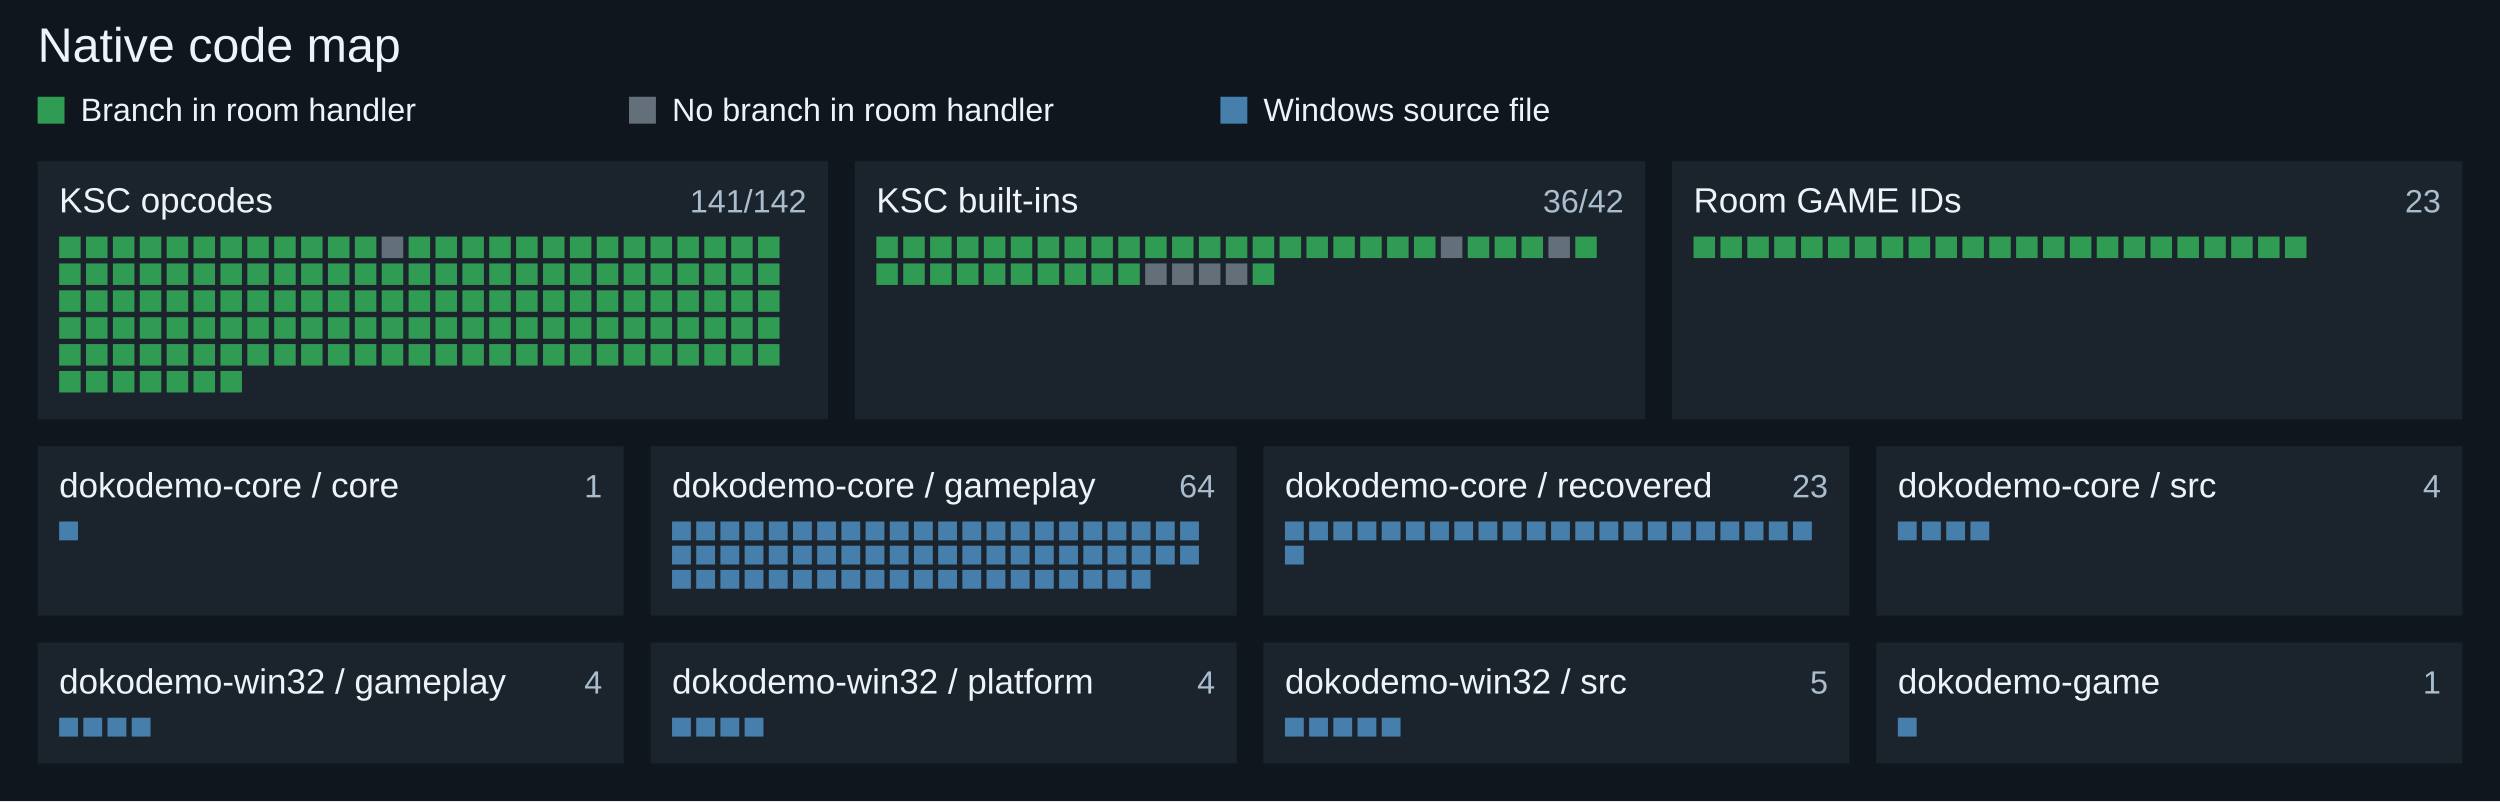
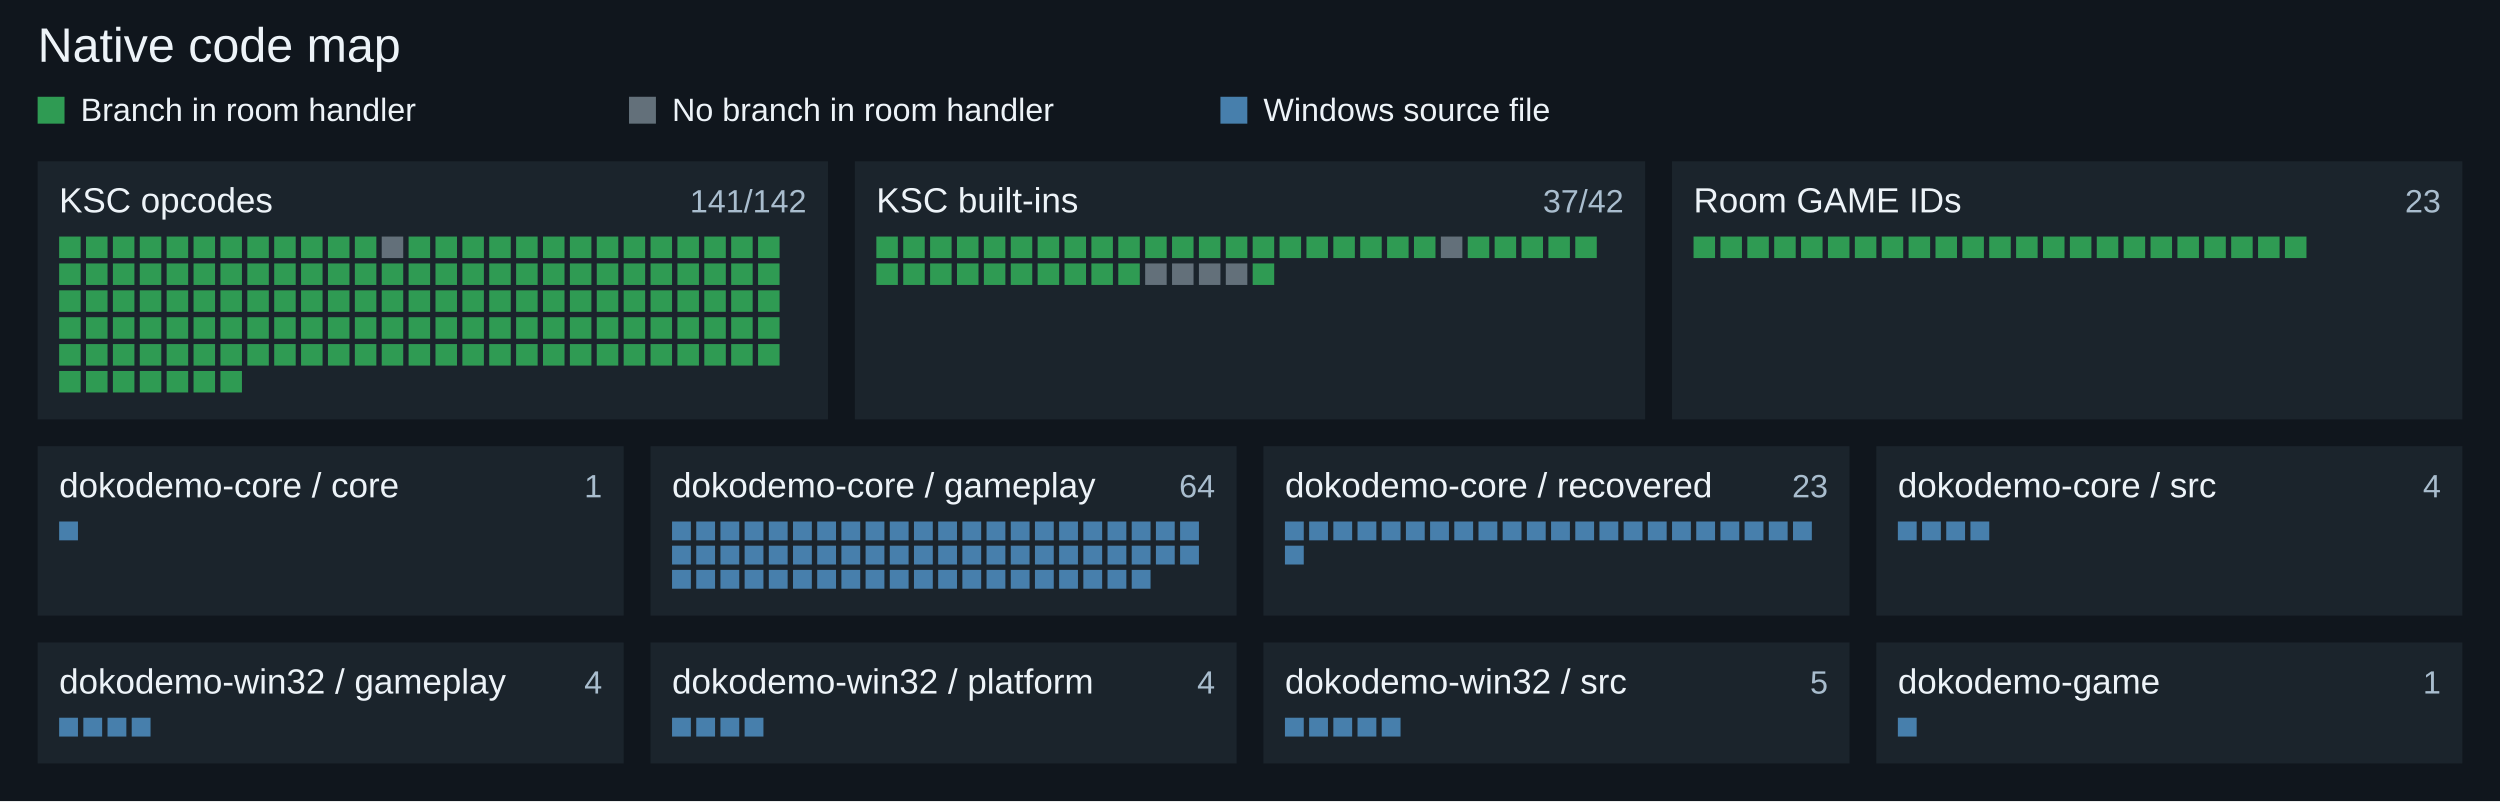
<svg xmlns="http://www.w3.org/2000/svg" width="930" height="298" viewBox="0 0 930 298" role="img" aria-label="Native code map. Each square represents a dispatch ID or Windows source file.">
  <rect x="0" y="0" width="930" height="298" fill="#10161d" />
  <g font-family="Segoe UI, Arial, sans-serif">
    <text x="14" y="23" font-size="18" fill="#edf3f8">Native code map</text>
    <rect x="14" y="36" width="10" height="10" fill="#2f9b53" />
    <text x="30" y="45" font-size="12" fill="#edf3f8">Branch in room handler</text>
    <rect x="234" y="36" width="10" height="10" fill="#63707a" />
    <text x="250" y="45" font-size="12" fill="#edf3f8">No branch in room handler</text>
    <rect x="454" y="36" width="10" height="10" fill="#477fac" />
    <text x="470" y="45" font-size="12" fill="#edf3f8">Windows source file</text>
    <rect x="14" y="60" width="294" height="96" fill="#1b242c" />
    <text x="22" y="79" font-size="13" fill="#edf3f8">KSC opcodes</text>
    <text x="300" y="79" font-size="12" fill="#a9bdce" text-anchor="end">141/142</text>
    <rect x="22" y="88" width="8" height="8" fill="#2f9b53" />
    <rect x="32" y="88" width="8" height="8" fill="#2f9b53" />
    <rect x="42" y="88" width="8" height="8" fill="#2f9b53" />
    <rect x="52" y="88" width="8" height="8" fill="#2f9b53" />
    <rect x="62" y="88" width="8" height="8" fill="#2f9b53" />
    <rect x="72" y="88" width="8" height="8" fill="#2f9b53" />
    <rect x="82" y="88" width="8" height="8" fill="#2f9b53" />
    <rect x="92" y="88" width="8" height="8" fill="#2f9b53" />
    <rect x="102" y="88" width="8" height="8" fill="#2f9b53" />
    <rect x="112" y="88" width="8" height="8" fill="#2f9b53" />
    <rect x="122" y="88" width="8" height="8" fill="#2f9b53" />
    <rect x="132" y="88" width="8" height="8" fill="#2f9b53" />
    <rect x="142" y="88" width="8" height="8" fill="#63707a" />
    <rect x="152" y="88" width="8" height="8" fill="#2f9b53" />
    <rect x="162" y="88" width="8" height="8" fill="#2f9b53" />
    <rect x="172" y="88" width="8" height="8" fill="#2f9b53" />
    <rect x="182" y="88" width="8" height="8" fill="#2f9b53" />
    <rect x="192" y="88" width="8" height="8" fill="#2f9b53" />
    <rect x="202" y="88" width="8" height="8" fill="#2f9b53" />
    <rect x="212" y="88" width="8" height="8" fill="#2f9b53" />
    <rect x="222" y="88" width="8" height="8" fill="#2f9b53" />
    <rect x="232" y="88" width="8" height="8" fill="#2f9b53" />
    <rect x="242" y="88" width="8" height="8" fill="#2f9b53" />
    <rect x="252" y="88" width="8" height="8" fill="#2f9b53" />
    <rect x="262" y="88" width="8" height="8" fill="#2f9b53" />
    <rect x="272" y="88" width="8" height="8" fill="#2f9b53" />
    <rect x="282" y="88" width="8" height="8" fill="#2f9b53" />
    <rect x="22" y="98" width="8" height="8" fill="#2f9b53" />
    <rect x="32" y="98" width="8" height="8" fill="#2f9b53" />
    <rect x="42" y="98" width="8" height="8" fill="#2f9b53" />
    <rect x="52" y="98" width="8" height="8" fill="#2f9b53" />
    <rect x="62" y="98" width="8" height="8" fill="#2f9b53" />
    <rect x="72" y="98" width="8" height="8" fill="#2f9b53" />
    <rect x="82" y="98" width="8" height="8" fill="#2f9b53" />
    <rect x="92" y="98" width="8" height="8" fill="#2f9b53" />
    <rect x="102" y="98" width="8" height="8" fill="#2f9b53" />
    <rect x="112" y="98" width="8" height="8" fill="#2f9b53" />
    <rect x="122" y="98" width="8" height="8" fill="#2f9b53" />
    <rect x="132" y="98" width="8" height="8" fill="#2f9b53" />
    <rect x="142" y="98" width="8" height="8" fill="#2f9b53" />
    <rect x="152" y="98" width="8" height="8" fill="#2f9b53" />
    <rect x="162" y="98" width="8" height="8" fill="#2f9b53" />
    <rect x="172" y="98" width="8" height="8" fill="#2f9b53" />
    <rect x="182" y="98" width="8" height="8" fill="#2f9b53" />
    <rect x="192" y="98" width="8" height="8" fill="#2f9b53" />
    <rect x="202" y="98" width="8" height="8" fill="#2f9b53" />
    <rect x="212" y="98" width="8" height="8" fill="#2f9b53" />
    <rect x="222" y="98" width="8" height="8" fill="#2f9b53" />
    <rect x="232" y="98" width="8" height="8" fill="#2f9b53" />
    <rect x="242" y="98" width="8" height="8" fill="#2f9b53" />
    <rect x="252" y="98" width="8" height="8" fill="#2f9b53" />
    <rect x="262" y="98" width="8" height="8" fill="#2f9b53" />
    <rect x="272" y="98" width="8" height="8" fill="#2f9b53" />
    <rect x="282" y="98" width="8" height="8" fill="#2f9b53" />
    <rect x="22" y="108" width="8" height="8" fill="#2f9b53" />
    <rect x="32" y="108" width="8" height="8" fill="#2f9b53" />
    <rect x="42" y="108" width="8" height="8" fill="#2f9b53" />
    <rect x="52" y="108" width="8" height="8" fill="#2f9b53" />
    <rect x="62" y="108" width="8" height="8" fill="#2f9b53" />
    <rect x="72" y="108" width="8" height="8" fill="#2f9b53" />
    <rect x="82" y="108" width="8" height="8" fill="#2f9b53" />
    <rect x="92" y="108" width="8" height="8" fill="#2f9b53" />
    <rect x="102" y="108" width="8" height="8" fill="#2f9b53" />
    <rect x="112" y="108" width="8" height="8" fill="#2f9b53" />
    <rect x="122" y="108" width="8" height="8" fill="#2f9b53" />
    <rect x="132" y="108" width="8" height="8" fill="#2f9b53" />
    <rect x="142" y="108" width="8" height="8" fill="#2f9b53" />
    <rect x="152" y="108" width="8" height="8" fill="#2f9b53" />
    <rect x="162" y="108" width="8" height="8" fill="#2f9b53" />
    <rect x="172" y="108" width="8" height="8" fill="#2f9b53" />
    <rect x="182" y="108" width="8" height="8" fill="#2f9b53" />
    <rect x="192" y="108" width="8" height="8" fill="#2f9b53" />
    <rect x="202" y="108" width="8" height="8" fill="#2f9b53" />
    <rect x="212" y="108" width="8" height="8" fill="#2f9b53" />
    <rect x="222" y="108" width="8" height="8" fill="#2f9b53" />
    <rect x="232" y="108" width="8" height="8" fill="#2f9b53" />
    <rect x="242" y="108" width="8" height="8" fill="#2f9b53" />
    <rect x="252" y="108" width="8" height="8" fill="#2f9b53" />
    <rect x="262" y="108" width="8" height="8" fill="#2f9b53" />
    <rect x="272" y="108" width="8" height="8" fill="#2f9b53" />
    <rect x="282" y="108" width="8" height="8" fill="#2f9b53" />
    <rect x="22" y="118" width="8" height="8" fill="#2f9b53" />
    <rect x="32" y="118" width="8" height="8" fill="#2f9b53" />
    <rect x="42" y="118" width="8" height="8" fill="#2f9b53" />
    <rect x="52" y="118" width="8" height="8" fill="#2f9b53" />
    <rect x="62" y="118" width="8" height="8" fill="#2f9b53" />
    <rect x="72" y="118" width="8" height="8" fill="#2f9b53" />
    <rect x="82" y="118" width="8" height="8" fill="#2f9b53" />
    <rect x="92" y="118" width="8" height="8" fill="#2f9b53" />
    <rect x="102" y="118" width="8" height="8" fill="#2f9b53" />
    <rect x="112" y="118" width="8" height="8" fill="#2f9b53" />
    <rect x="122" y="118" width="8" height="8" fill="#2f9b53" />
    <rect x="132" y="118" width="8" height="8" fill="#2f9b53" />
    <rect x="142" y="118" width="8" height="8" fill="#2f9b53" />
    <rect x="152" y="118" width="8" height="8" fill="#2f9b53" />
    <rect x="162" y="118" width="8" height="8" fill="#2f9b53" />
    <rect x="172" y="118" width="8" height="8" fill="#2f9b53" />
    <rect x="182" y="118" width="8" height="8" fill="#2f9b53" />
    <rect x="192" y="118" width="8" height="8" fill="#2f9b53" />
    <rect x="202" y="118" width="8" height="8" fill="#2f9b53" />
    <rect x="212" y="118" width="8" height="8" fill="#2f9b53" />
    <rect x="222" y="118" width="8" height="8" fill="#2f9b53" />
    <rect x="232" y="118" width="8" height="8" fill="#2f9b53" />
    <rect x="242" y="118" width="8" height="8" fill="#2f9b53" />
    <rect x="252" y="118" width="8" height="8" fill="#2f9b53" />
    <rect x="262" y="118" width="8" height="8" fill="#2f9b53" />
    <rect x="272" y="118" width="8" height="8" fill="#2f9b53" />
    <rect x="282" y="118" width="8" height="8" fill="#2f9b53" />
    <rect x="22" y="128" width="8" height="8" fill="#2f9b53" />
    <rect x="32" y="128" width="8" height="8" fill="#2f9b53" />
    <rect x="42" y="128" width="8" height="8" fill="#2f9b53" />
    <rect x="52" y="128" width="8" height="8" fill="#2f9b53" />
    <rect x="62" y="128" width="8" height="8" fill="#2f9b53" />
    <rect x="72" y="128" width="8" height="8" fill="#2f9b53" />
    <rect x="82" y="128" width="8" height="8" fill="#2f9b53" />
    <rect x="92" y="128" width="8" height="8" fill="#2f9b53" />
    <rect x="102" y="128" width="8" height="8" fill="#2f9b53" />
    <rect x="112" y="128" width="8" height="8" fill="#2f9b53" />
    <rect x="122" y="128" width="8" height="8" fill="#2f9b53" />
    <rect x="132" y="128" width="8" height="8" fill="#2f9b53" />
    <rect x="142" y="128" width="8" height="8" fill="#2f9b53" />
    <rect x="152" y="128" width="8" height="8" fill="#2f9b53" />
    <rect x="162" y="128" width="8" height="8" fill="#2f9b53" />
    <rect x="172" y="128" width="8" height="8" fill="#2f9b53" />
    <rect x="182" y="128" width="8" height="8" fill="#2f9b53" />
    <rect x="192" y="128" width="8" height="8" fill="#2f9b53" />
    <rect x="202" y="128" width="8" height="8" fill="#2f9b53" />
    <rect x="212" y="128" width="8" height="8" fill="#2f9b53" />
    <rect x="222" y="128" width="8" height="8" fill="#2f9b53" />
    <rect x="232" y="128" width="8" height="8" fill="#2f9b53" />
    <rect x="242" y="128" width="8" height="8" fill="#2f9b53" />
    <rect x="252" y="128" width="8" height="8" fill="#2f9b53" />
    <rect x="262" y="128" width="8" height="8" fill="#2f9b53" />
    <rect x="272" y="128" width="8" height="8" fill="#2f9b53" />
    <rect x="282" y="128" width="8" height="8" fill="#2f9b53" />
    <rect x="22" y="138" width="8" height="8" fill="#2f9b53" />
    <rect x="32" y="138" width="8" height="8" fill="#2f9b53" />
    <rect x="42" y="138" width="8" height="8" fill="#2f9b53" />
    <rect x="52" y="138" width="8" height="8" fill="#2f9b53" />
    <rect x="62" y="138" width="8" height="8" fill="#2f9b53" />
    <rect x="72" y="138" width="8" height="8" fill="#2f9b53" />
    <rect x="82" y="138" width="8" height="8" fill="#2f9b53" />
    <rect x="318" y="60" width="294" height="96" fill="#1b242c" />
    <text x="326" y="79" font-size="13" fill="#edf3f8">KSC built-ins</text>
-     <text x="604" y="79" font-size="12" fill="#a9bdce" text-anchor="end">36/42</text>
+     <text x="604" y="79" font-size="12" fill="#a9bdce" text-anchor="end">37/42</text>
    <rect x="326" y="88" width="8" height="8" fill="#2f9b53" />
    <rect x="336" y="88" width="8" height="8" fill="#2f9b53" />
    <rect x="346" y="88" width="8" height="8" fill="#2f9b53" />
    <rect x="356" y="88" width="8" height="8" fill="#2f9b53" />
    <rect x="366" y="88" width="8" height="8" fill="#2f9b53" />
    <rect x="376" y="88" width="8" height="8" fill="#2f9b53" />
    <rect x="386" y="88" width="8" height="8" fill="#2f9b53" />
    <rect x="396" y="88" width="8" height="8" fill="#2f9b53" />
    <rect x="406" y="88" width="8" height="8" fill="#2f9b53" />
    <rect x="416" y="88" width="8" height="8" fill="#2f9b53" />
    <rect x="426" y="88" width="8" height="8" fill="#2f9b53" />
    <rect x="436" y="88" width="8" height="8" fill="#2f9b53" />
    <rect x="446" y="88" width="8" height="8" fill="#2f9b53" />
    <rect x="456" y="88" width="8" height="8" fill="#2f9b53" />
    <rect x="466" y="88" width="8" height="8" fill="#2f9b53" />
    <rect x="476" y="88" width="8" height="8" fill="#2f9b53" />
    <rect x="486" y="88" width="8" height="8" fill="#2f9b53" />
    <rect x="496" y="88" width="8" height="8" fill="#2f9b53" />
    <rect x="506" y="88" width="8" height="8" fill="#2f9b53" />
    <rect x="516" y="88" width="8" height="8" fill="#2f9b53" />
    <rect x="526" y="88" width="8" height="8" fill="#2f9b53" />
    <rect x="536" y="88" width="8" height="8" fill="#63707a" />
    <rect x="546" y="88" width="8" height="8" fill="#2f9b53" />
    <rect x="556" y="88" width="8" height="8" fill="#2f9b53" />
    <rect x="566" y="88" width="8" height="8" fill="#2f9b53" />
-     <rect x="576" y="88" width="8" height="8" fill="#63707a" />
+     <rect x="576" y="88" width="8" height="8" fill="#2f9b53" />
    <rect x="586" y="88" width="8" height="8" fill="#2f9b53" />
    <rect x="326" y="98" width="8" height="8" fill="#2f9b53" />
    <rect x="336" y="98" width="8" height="8" fill="#2f9b53" />
    <rect x="346" y="98" width="8" height="8" fill="#2f9b53" />
    <rect x="356" y="98" width="8" height="8" fill="#2f9b53" />
    <rect x="366" y="98" width="8" height="8" fill="#2f9b53" />
    <rect x="376" y="98" width="8" height="8" fill="#2f9b53" />
    <rect x="386" y="98" width="8" height="8" fill="#2f9b53" />
    <rect x="396" y="98" width="8" height="8" fill="#2f9b53" />
    <rect x="406" y="98" width="8" height="8" fill="#2f9b53" />
    <rect x="416" y="98" width="8" height="8" fill="#2f9b53" />
    <rect x="426" y="98" width="8" height="8" fill="#63707a" />
    <rect x="436" y="98" width="8" height="8" fill="#63707a" />
    <rect x="446" y="98" width="8" height="8" fill="#63707a" />
    <rect x="456" y="98" width="8" height="8" fill="#63707a" />
    <rect x="466" y="98" width="8" height="8" fill="#2f9b53" />
    <rect x="622" y="60" width="294" height="96" fill="#1b242c" />
    <text x="630" y="79" font-size="13" fill="#edf3f8">Room GAME IDs</text>
    <text x="908" y="79" font-size="12" fill="#a9bdce" text-anchor="end">23</text>
    <rect x="630" y="88" width="8" height="8" fill="#2f9b53" />
    <rect x="640" y="88" width="8" height="8" fill="#2f9b53" />
    <rect x="650" y="88" width="8" height="8" fill="#2f9b53" />
    <rect x="660" y="88" width="8" height="8" fill="#2f9b53" />
    <rect x="670" y="88" width="8" height="8" fill="#2f9b53" />
    <rect x="680" y="88" width="8" height="8" fill="#2f9b53" />
    <rect x="690" y="88" width="8" height="8" fill="#2f9b53" />
    <rect x="700" y="88" width="8" height="8" fill="#2f9b53" />
    <rect x="710" y="88" width="8" height="8" fill="#2f9b53" />
    <rect x="720" y="88" width="8" height="8" fill="#2f9b53" />
    <rect x="730" y="88" width="8" height="8" fill="#2f9b53" />
    <rect x="740" y="88" width="8" height="8" fill="#2f9b53" />
    <rect x="750" y="88" width="8" height="8" fill="#2f9b53" />
    <rect x="760" y="88" width="8" height="8" fill="#2f9b53" />
    <rect x="770" y="88" width="8" height="8" fill="#2f9b53" />
    <rect x="780" y="88" width="8" height="8" fill="#2f9b53" />
    <rect x="790" y="88" width="8" height="8" fill="#2f9b53" />
    <rect x="800" y="88" width="8" height="8" fill="#2f9b53" />
    <rect x="810" y="88" width="8" height="8" fill="#2f9b53" />
    <rect x="820" y="88" width="8" height="8" fill="#2f9b53" />
    <rect x="830" y="88" width="8" height="8" fill="#2f9b53" />
    <rect x="840" y="88" width="8" height="8" fill="#2f9b53" />
    <rect x="850" y="88" width="8" height="8" fill="#2f9b53" />
    <rect x="14" y="166" width="218" height="63" fill="#1b242c" />
    <text x="22" y="185" font-size="13" fill="#edf3f8">dokodemo-core / core</text>
    <text x="224" y="185" font-size="12" fill="#a9bdce" text-anchor="end">1</text>
    <rect x="22" y="194" width="7" height="7" fill="#477fac" />
    <rect x="242" y="166" width="218" height="63" fill="#1b242c" />
    <text x="250" y="185" font-size="13" fill="#edf3f8">dokodemo-core / gameplay</text>
    <text x="452" y="185" font-size="12" fill="#a9bdce" text-anchor="end">64</text>
    <rect x="250" y="194" width="7" height="7" fill="#477fac" />
    <rect x="259" y="194" width="7" height="7" fill="#477fac" />
    <rect x="268" y="194" width="7" height="7" fill="#477fac" />
    <rect x="277" y="194" width="7" height="7" fill="#477fac" />
    <rect x="286" y="194" width="7" height="7" fill="#477fac" />
    <rect x="295" y="194" width="7" height="7" fill="#477fac" />
    <rect x="304" y="194" width="7" height="7" fill="#477fac" />
    <rect x="313" y="194" width="7" height="7" fill="#477fac" />
    <rect x="322" y="194" width="7" height="7" fill="#477fac" />
    <rect x="331" y="194" width="7" height="7" fill="#477fac" />
    <rect x="340" y="194" width="7" height="7" fill="#477fac" />
    <rect x="349" y="194" width="7" height="7" fill="#477fac" />
    <rect x="358" y="194" width="7" height="7" fill="#477fac" />
    <rect x="367" y="194" width="7" height="7" fill="#477fac" />
    <rect x="376" y="194" width="7" height="7" fill="#477fac" />
    <rect x="385" y="194" width="7" height="7" fill="#477fac" />
    <rect x="394" y="194" width="7" height="7" fill="#477fac" />
    <rect x="403" y="194" width="7" height="7" fill="#477fac" />
    <rect x="412" y="194" width="7" height="7" fill="#477fac" />
    <rect x="421" y="194" width="7" height="7" fill="#477fac" />
    <rect x="430" y="194" width="7" height="7" fill="#477fac" />
    <rect x="439" y="194" width="7" height="7" fill="#477fac" />
    <rect x="250" y="203" width="7" height="7" fill="#477fac" />
    <rect x="259" y="203" width="7" height="7" fill="#477fac" />
    <rect x="268" y="203" width="7" height="7" fill="#477fac" />
    <rect x="277" y="203" width="7" height="7" fill="#477fac" />
    <rect x="286" y="203" width="7" height="7" fill="#477fac" />
    <rect x="295" y="203" width="7" height="7" fill="#477fac" />
    <rect x="304" y="203" width="7" height="7" fill="#477fac" />
    <rect x="313" y="203" width="7" height="7" fill="#477fac" />
    <rect x="322" y="203" width="7" height="7" fill="#477fac" />
    <rect x="331" y="203" width="7" height="7" fill="#477fac" />
    <rect x="340" y="203" width="7" height="7" fill="#477fac" />
    <rect x="349" y="203" width="7" height="7" fill="#477fac" />
    <rect x="358" y="203" width="7" height="7" fill="#477fac" />
    <rect x="367" y="203" width="7" height="7" fill="#477fac" />
    <rect x="376" y="203" width="7" height="7" fill="#477fac" />
    <rect x="385" y="203" width="7" height="7" fill="#477fac" />
    <rect x="394" y="203" width="7" height="7" fill="#477fac" />
    <rect x="403" y="203" width="7" height="7" fill="#477fac" />
    <rect x="412" y="203" width="7" height="7" fill="#477fac" />
    <rect x="421" y="203" width="7" height="7" fill="#477fac" />
    <rect x="430" y="203" width="7" height="7" fill="#477fac" />
    <rect x="439" y="203" width="7" height="7" fill="#477fac" />
    <rect x="250" y="212" width="7" height="7" fill="#477fac" />
    <rect x="259" y="212" width="7" height="7" fill="#477fac" />
    <rect x="268" y="212" width="7" height="7" fill="#477fac" />
    <rect x="277" y="212" width="7" height="7" fill="#477fac" />
    <rect x="286" y="212" width="7" height="7" fill="#477fac" />
    <rect x="295" y="212" width="7" height="7" fill="#477fac" />
    <rect x="304" y="212" width="7" height="7" fill="#477fac" />
    <rect x="313" y="212" width="7" height="7" fill="#477fac" />
    <rect x="322" y="212" width="7" height="7" fill="#477fac" />
    <rect x="331" y="212" width="7" height="7" fill="#477fac" />
    <rect x="340" y="212" width="7" height="7" fill="#477fac" />
    <rect x="349" y="212" width="7" height="7" fill="#477fac" />
    <rect x="358" y="212" width="7" height="7" fill="#477fac" />
    <rect x="367" y="212" width="7" height="7" fill="#477fac" />
    <rect x="376" y="212" width="7" height="7" fill="#477fac" />
    <rect x="385" y="212" width="7" height="7" fill="#477fac" />
    <rect x="394" y="212" width="7" height="7" fill="#477fac" />
    <rect x="403" y="212" width="7" height="7" fill="#477fac" />
    <rect x="412" y="212" width="7" height="7" fill="#477fac" />
    <rect x="421" y="212" width="7" height="7" fill="#477fac" />
    <rect x="470" y="166" width="218" height="63" fill="#1b242c" />
    <text x="478" y="185" font-size="13" fill="#edf3f8">dokodemo-core / recovered</text>
    <text x="680" y="185" font-size="12" fill="#a9bdce" text-anchor="end">23</text>
    <rect x="478" y="194" width="7" height="7" fill="#477fac" />
    <rect x="487" y="194" width="7" height="7" fill="#477fac" />
    <rect x="496" y="194" width="7" height="7" fill="#477fac" />
    <rect x="505" y="194" width="7" height="7" fill="#477fac" />
    <rect x="514" y="194" width="7" height="7" fill="#477fac" />
    <rect x="523" y="194" width="7" height="7" fill="#477fac" />
    <rect x="532" y="194" width="7" height="7" fill="#477fac" />
    <rect x="541" y="194" width="7" height="7" fill="#477fac" />
    <rect x="550" y="194" width="7" height="7" fill="#477fac" />
    <rect x="559" y="194" width="7" height="7" fill="#477fac" />
    <rect x="568" y="194" width="7" height="7" fill="#477fac" />
    <rect x="577" y="194" width="7" height="7" fill="#477fac" />
    <rect x="586" y="194" width="7" height="7" fill="#477fac" />
    <rect x="595" y="194" width="7" height="7" fill="#477fac" />
    <rect x="604" y="194" width="7" height="7" fill="#477fac" />
    <rect x="613" y="194" width="7" height="7" fill="#477fac" />
    <rect x="622" y="194" width="7" height="7" fill="#477fac" />
    <rect x="631" y="194" width="7" height="7" fill="#477fac" />
    <rect x="640" y="194" width="7" height="7" fill="#477fac" />
    <rect x="649" y="194" width="7" height="7" fill="#477fac" />
    <rect x="658" y="194" width="7" height="7" fill="#477fac" />
    <rect x="667" y="194" width="7" height="7" fill="#477fac" />
    <rect x="478" y="203" width="7" height="7" fill="#477fac" />
    <rect x="698" y="166" width="218" height="63" fill="#1b242c" />
    <text x="706" y="185" font-size="13" fill="#edf3f8">dokodemo-core / src</text>
    <text x="908" y="185" font-size="12" fill="#a9bdce" text-anchor="end">4</text>
    <rect x="706" y="194" width="7" height="7" fill="#477fac" />
    <rect x="715" y="194" width="7" height="7" fill="#477fac" />
    <rect x="724" y="194" width="7" height="7" fill="#477fac" />
    <rect x="733" y="194" width="7" height="7" fill="#477fac" />
    <rect x="14" y="239" width="218" height="45" fill="#1b242c" />
    <text x="22" y="258" font-size="13" fill="#edf3f8">dokodemo-win32 / gameplay</text>
    <text x="224" y="258" font-size="12" fill="#a9bdce" text-anchor="end">4</text>
    <rect x="22" y="267" width="7" height="7" fill="#477fac" />
    <rect x="31" y="267" width="7" height="7" fill="#477fac" />
    <rect x="40" y="267" width="7" height="7" fill="#477fac" />
    <rect x="49" y="267" width="7" height="7" fill="#477fac" />
    <rect x="242" y="239" width="218" height="45" fill="#1b242c" />
    <text x="250" y="258" font-size="13" fill="#edf3f8">dokodemo-win32 / platform</text>
    <text x="452" y="258" font-size="12" fill="#a9bdce" text-anchor="end">4</text>
    <rect x="250" y="267" width="7" height="7" fill="#477fac" />
    <rect x="259" y="267" width="7" height="7" fill="#477fac" />
    <rect x="268" y="267" width="7" height="7" fill="#477fac" />
    <rect x="277" y="267" width="7" height="7" fill="#477fac" />
    <rect x="470" y="239" width="218" height="45" fill="#1b242c" />
    <text x="478" y="258" font-size="13" fill="#edf3f8">dokodemo-win32 / src</text>
    <text x="680" y="258" font-size="12" fill="#a9bdce" text-anchor="end">5</text>
    <rect x="478" y="267" width="7" height="7" fill="#477fac" />
    <rect x="487" y="267" width="7" height="7" fill="#477fac" />
    <rect x="496" y="267" width="7" height="7" fill="#477fac" />
    <rect x="505" y="267" width="7" height="7" fill="#477fac" />
    <rect x="514" y="267" width="7" height="7" fill="#477fac" />
    <rect x="698" y="239" width="218" height="45" fill="#1b242c" />
    <text x="706" y="258" font-size="13" fill="#edf3f8">dokodemo-game</text>
    <text x="908" y="258" font-size="12" fill="#a9bdce" text-anchor="end">1</text>
    <rect x="706" y="267" width="7" height="7" fill="#477fac" />
  </g>
</svg>
